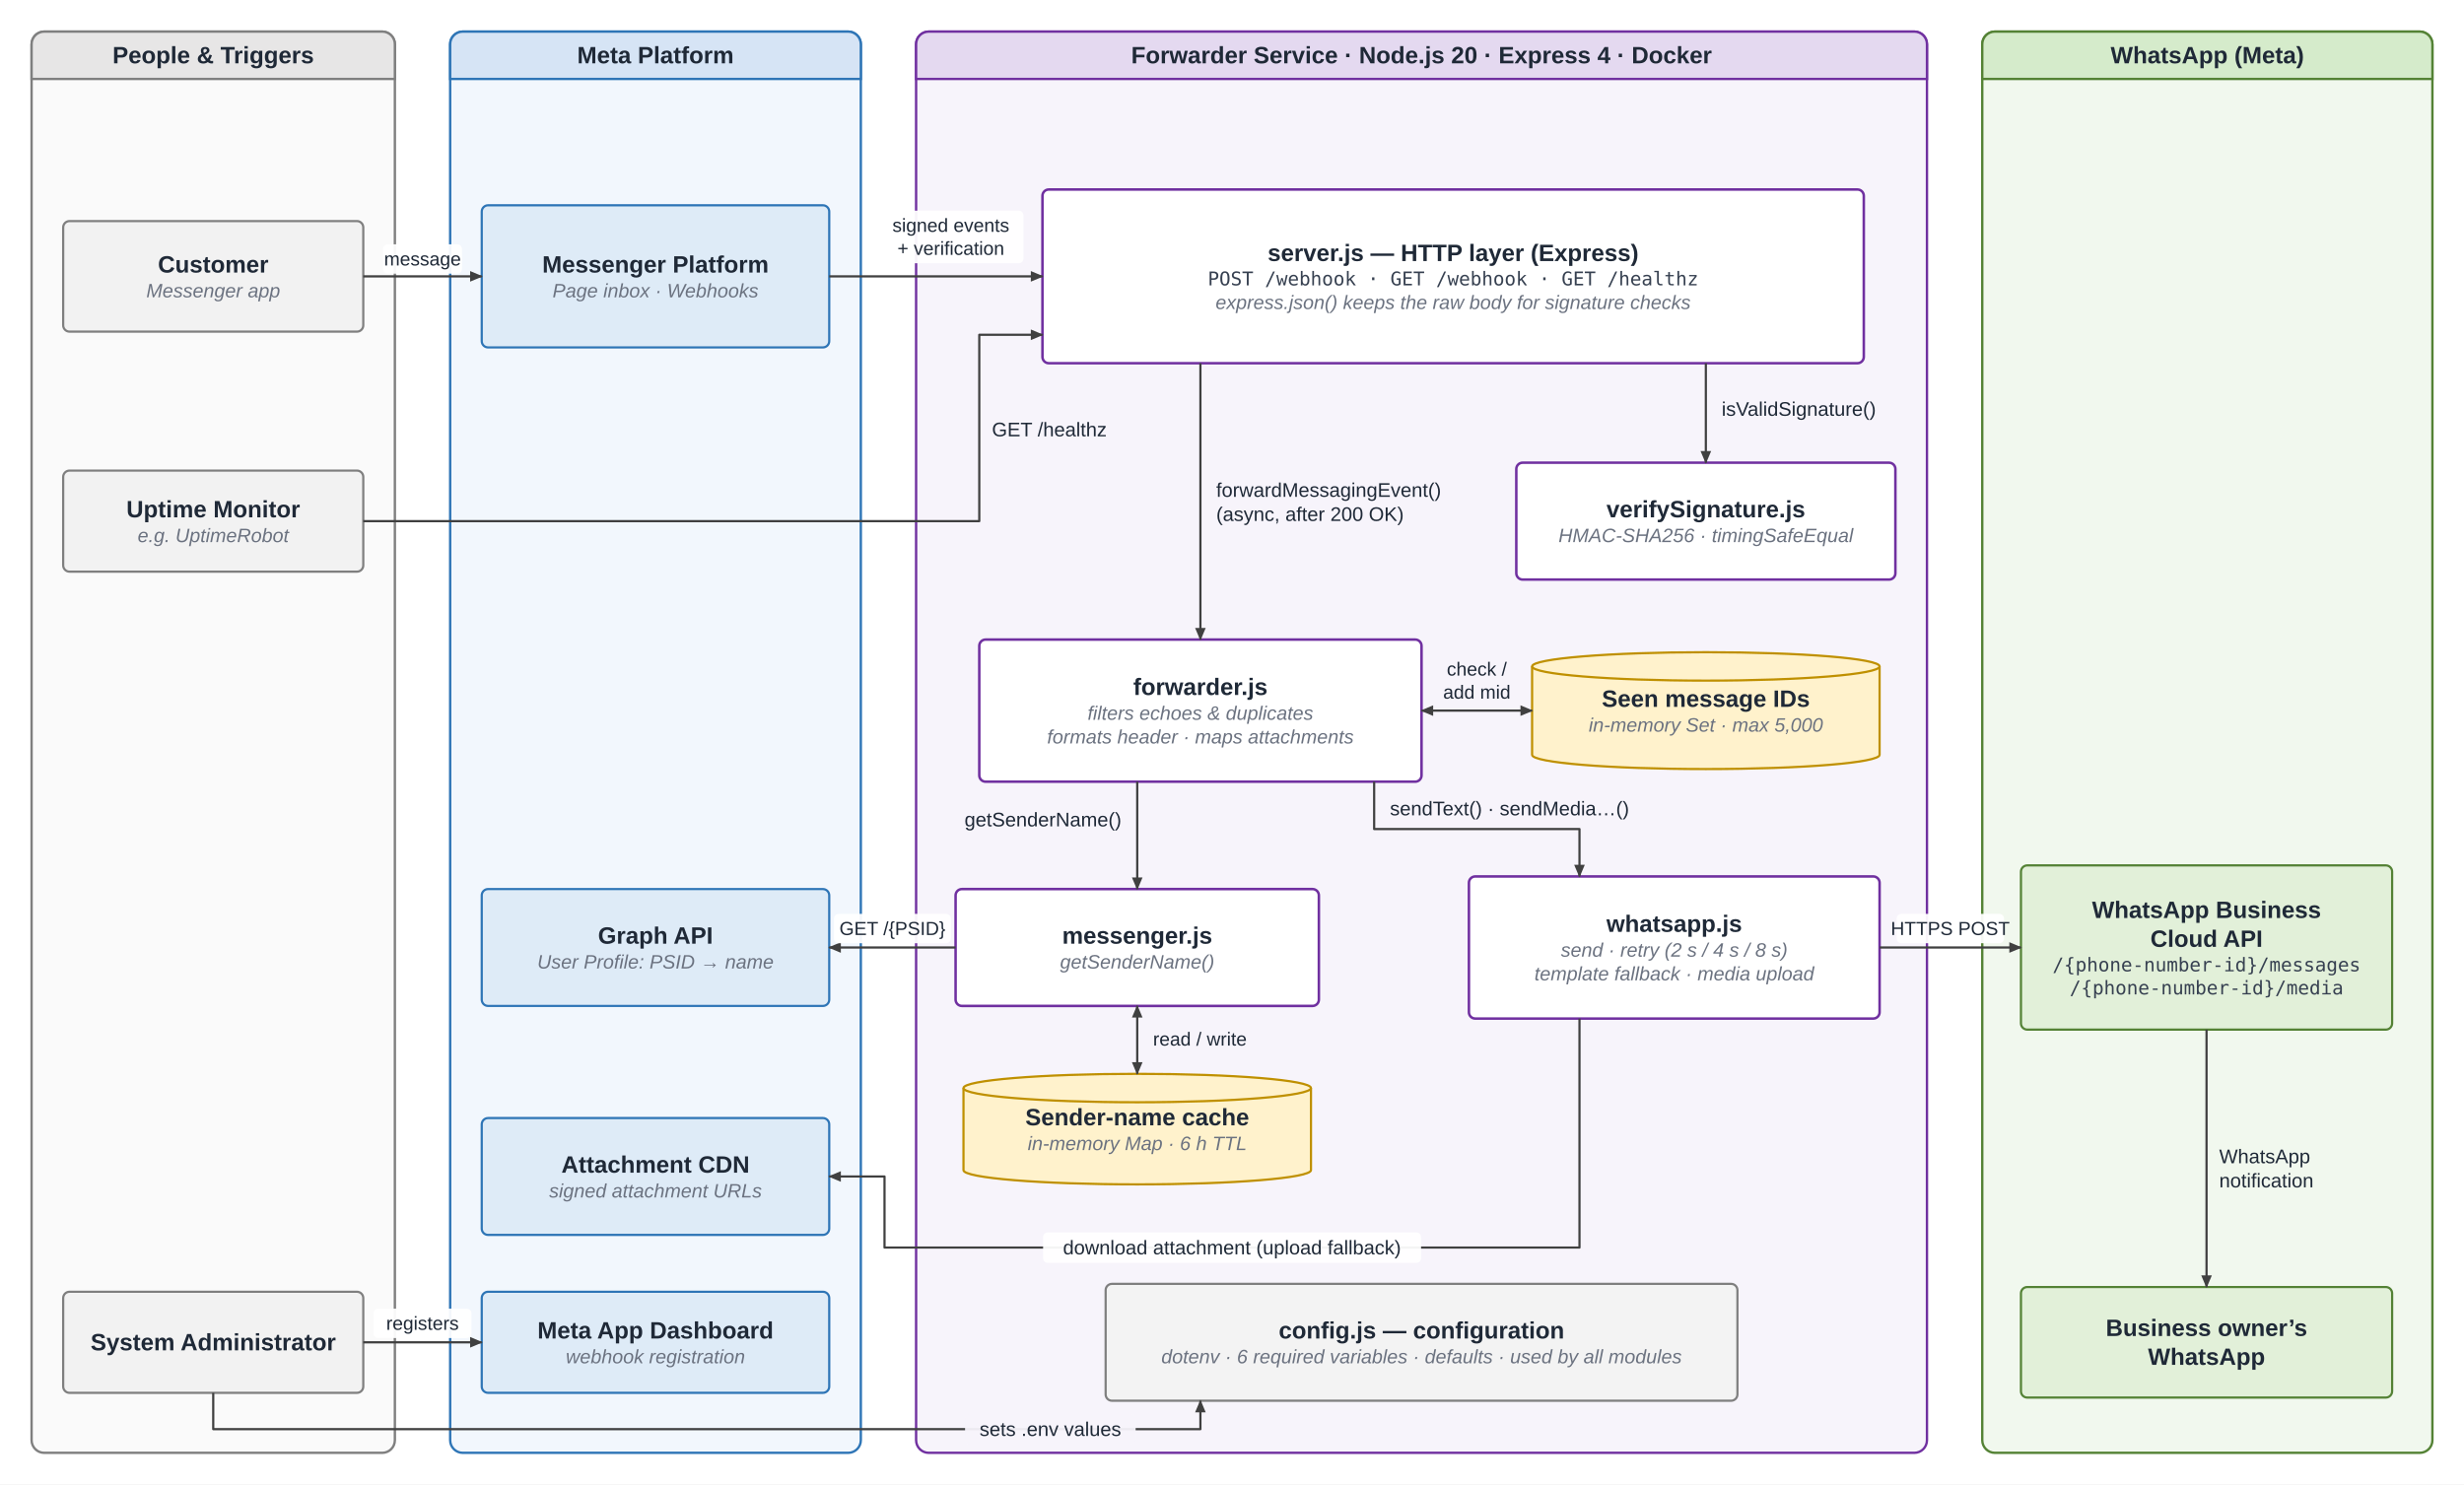
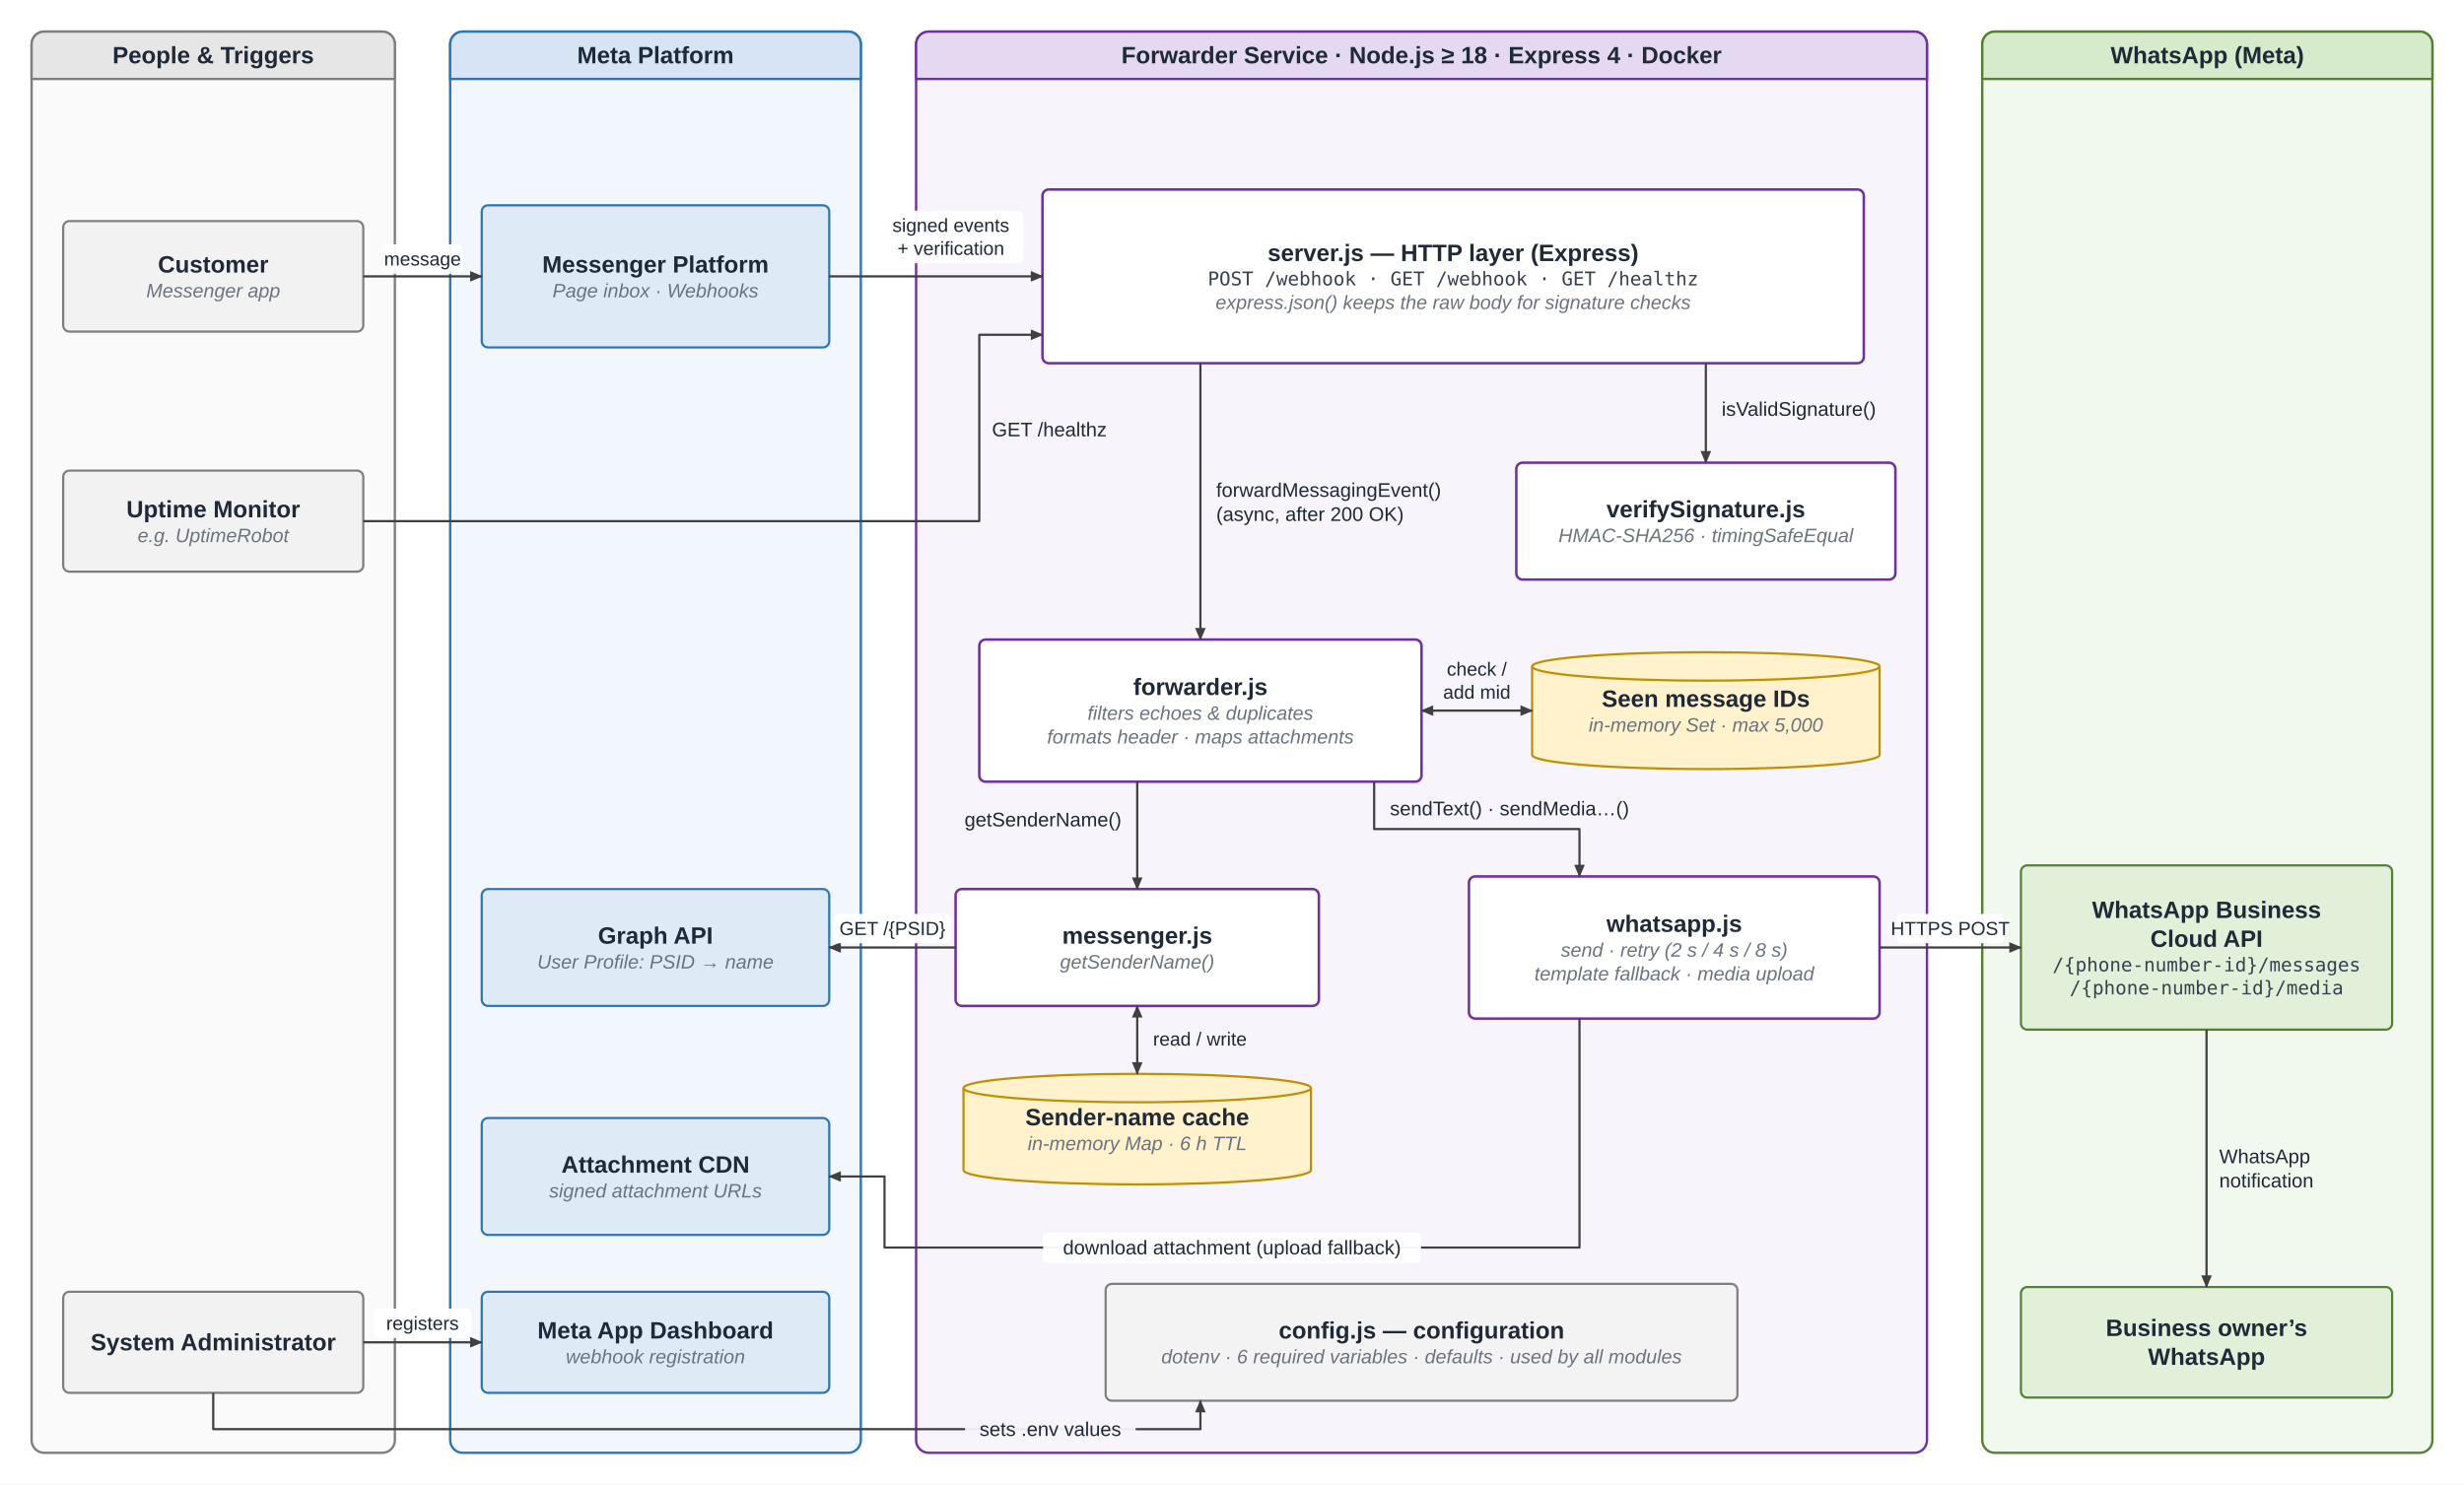
<svg xmlns="http://www.w3.org/2000/svg" viewBox="0 0 1560 940" width="1560" height="940">
  <defs>
    <marker id="ah404040" viewBox="0 0 10 10" refX="9.2" refY="5" markerWidth="8" markerHeight="8" markerUnits="userSpaceOnUse" orient="auto-start-reverse">
      <path d="M0,0.8 L10,5 L0,9.2 z" fill="#404040" />
    </marker>
  </defs>
  <rect width="100%" height="100%" fill="#FFFFFF" />
  <rect x="20" y="20" width="230" height="900" rx="8" fill="#FAFAFA" stroke="#7F7F7F" stroke-width="1.5" />
  <path d="M20,28 A8,8 0 0 1 28,20 L242,20 A8,8 0 0 1 250,28 L250,50 L20,50 Z" fill="#E7E6E6" stroke="#7F7F7F" stroke-width="1.5" />
  <text x="135" y="40.1" text-anchor="middle" font-family="Calibri, Carlito, 'Liberation Sans', Arial, sans-serif" font-size="15.0" font-weight="700" fill="#1F2937">People &amp; Triggers</text>
  <rect x="285" y="20" width="260" height="900" rx="8" fill="#F2F7FD" stroke="#2E75B6" stroke-width="1.5" />
  <path d="M285,28 A8,8 0 0 1 293,20 L537,20 A8,8 0 0 1 545,28 L545,50 L285,50 Z" fill="#D6E4F5" stroke="#2E75B6" stroke-width="1.5" />
  <text x="415" y="40.1" text-anchor="middle" font-family="Calibri, Carlito, 'Liberation Sans', Arial, sans-serif" font-size="15.0" font-weight="700" fill="#1F2937">Meta Platform</text>
  <rect x="580" y="20" width="640" height="900" rx="8" fill="#F7F4FB" stroke="#7030A0" stroke-width="1.5" />
  <path d="M580,28 A8,8 0 0 1 588,20 L1212,20 A8,8 0 0 1 1220,28 L1220,50 L580,50 Z" fill="#E4D9F0" stroke="#7030A0" stroke-width="1.5" />
-   <text x="900" y="40.1" text-anchor="middle" font-family="Calibri, Carlito, 'Liberation Sans', Arial, sans-serif" font-size="15.0" font-weight="700" fill="#1F2937">Forwarder Service  ·  Node.js 20 · Express 4 · Docker</text>
+   <text x="900" y="40.1" text-anchor="middle" font-family="Calibri, Carlito, 'Liberation Sans', Arial, sans-serif" font-size="15.0" font-weight="700" fill="#1F2937">Forwarder Service  ·  Node.js ≥ 18 · Express 4 · Docker</text>
  <rect x="1255" y="20" width="285" height="900" rx="8" fill="#F1F8EE" stroke="#548235" stroke-width="1.5" />
  <path d="M1255,28 A8,8 0 0 1 1263,20 L1532,20 A8,8 0 0 1 1540,28 L1540,50 L1255,50 Z" fill="#D5EBCB" stroke="#548235" stroke-width="1.5" />
  <text x="1397.5" y="40.1" text-anchor="middle" font-family="Calibri, Carlito, 'Liberation Sans', Arial, sans-serif" font-size="15.0" font-weight="700" fill="#1F2937">WhatsApp (Meta)</text>
  <rect x="40" y="140" width="190" height="70" rx="4" fill="#F2F2F2" stroke="#7F7F7F" stroke-width="1.4" />
  <rect x="40" y="298" width="190" height="64" rx="4" fill="#F2F2F2" stroke="#7F7F7F" stroke-width="1.4" />
  <rect x="40" y="818" width="190" height="64" rx="4" fill="#F2F2F2" stroke="#7F7F7F" stroke-width="1.4" />
  <rect x="305" y="130" width="220" height="90" rx="4" fill="#DEEBF7" stroke="#2E75B6" stroke-width="1.4" />
  <rect x="305" y="563" width="220" height="74" rx="4" fill="#DEEBF7" stroke="#2E75B6" stroke-width="1.4" />
  <rect x="305" y="708" width="220" height="74" rx="4" fill="#DEEBF7" stroke="#2E75B6" stroke-width="1.4" />
  <rect x="305" y="818" width="220" height="64" rx="4" fill="#DEEBF7" stroke="#2E75B6" stroke-width="1.4" />
  <rect x="660" y="120" width="520" height="110" rx="4" fill="#FFFFFF" stroke="#7030A0" stroke-width="1.6" />
  <rect x="960" y="293" width="240" height="74" rx="4" fill="#FFFFFF" stroke="#7030A0" stroke-width="1.6" />
  <rect x="620" y="405" width="280" height="90" rx="4" fill="#FFFFFF" stroke="#7030A0" stroke-width="1.6" />
  <path d="M970,422 A110,9 0 0 1 1190,422 L1190,478 A110,9 0 0 1 970,478 Z" fill="#FFF2CC" stroke="#BF9000" stroke-width="1.4" />
  <path d="M970,422 A110,9 0 0 0 1190,422" fill="none" stroke="#BF9000" stroke-width="1.4" />
  <rect x="605" y="563" width="230" height="74" rx="4" fill="#FFFFFF" stroke="#7030A0" stroke-width="1.6" />
  <rect x="930" y="555" width="260" height="90" rx="4" fill="#FFFFFF" stroke="#7030A0" stroke-width="1.6" />
  <path d="M610,689 A110,9 0 0 1 830,689 L830,741 A110,9 0 0 1 610,741 Z" fill="#FFF2CC" stroke="#BF9000" stroke-width="1.4" />
  <path d="M610,689 A110,9 0 0 0 830,689" fill="none" stroke="#BF9000" stroke-width="1.4" />
  <rect x="700" y="813" width="400" height="74" rx="4" fill="#F3F3F3" stroke="#7F7F7F" stroke-width="1.4" />
  <rect x="1279.5" y="548" width="235" height="104" rx="4" fill="#E2F0D9" stroke="#548235" stroke-width="1.4" />
  <rect x="1279.5" y="815" width="235" height="70" rx="4" fill="#E2F0D9" stroke="#548235" stroke-width="1.4" />
  <path d="M230.0,175.0 L305.0,175.0" fill="none" stroke="#404040" stroke-width="1.4" stroke-linejoin="round" marker-end="url(#ah404040)" />
  <path d="M525.0,175.0 L660.0,175.0" fill="none" stroke="#404040" stroke-width="1.4" stroke-linejoin="round" marker-end="url(#ah404040)" />
  <path d="M230.0,330.0 L620.0,330.0 L620.0,212.0 L660.0,212.0" fill="none" stroke="#404040" stroke-width="1.4" stroke-linejoin="round" marker-end="url(#ah404040)" />
  <path d="M1080.0,230.0 L1080.0,293.0" fill="none" stroke="#404040" stroke-width="1.4" stroke-linejoin="round" marker-end="url(#ah404040)" />
  <path d="M760.0,230.0 L760.0,405.0" fill="none" stroke="#404040" stroke-width="1.4" stroke-linejoin="round" marker-end="url(#ah404040)" />
  <path d="M900.0,450.0 L970.0,450.0" fill="none" stroke="#404040" stroke-width="1.4" stroke-linejoin="round" marker-end="url(#ah404040)" marker-start="url(#ah404040)" />
  <path d="M720.0,495.0 L720.0,563.0" fill="none" stroke="#404040" stroke-width="1.4" stroke-linejoin="round" marker-end="url(#ah404040)" />
  <path d="M870.0,495.0 L870.0,525.0 L1000.0,525.0 L1000.0,555.0" fill="none" stroke="#404040" stroke-width="1.4" stroke-linejoin="round" marker-end="url(#ah404040)" />
  <path d="M720.0,637.0 L720.0,680.0" fill="none" stroke="#404040" stroke-width="1.4" stroke-linejoin="round" marker-end="url(#ah404040)" marker-start="url(#ah404040)" />
  <path d="M605.0,600.0 L525.0,600.0" fill="none" stroke="#404040" stroke-width="1.4" stroke-linejoin="round" marker-end="url(#ah404040)" />
  <path d="M1190.0,600.0 L1279.5,600.0" fill="none" stroke="#404040" stroke-width="1.4" stroke-linejoin="round" marker-end="url(#ah404040)" />
  <path d="M1000.0,645.0 L1000.0,790.0 L560.0,790.0 L560.0,745.0 L525.0,745.0" fill="none" stroke="#404040" stroke-width="1.4" stroke-linejoin="round" marker-end="url(#ah404040)" />
  <path d="M1397.0,652.0 L1397.0,815.0" fill="none" stroke="#404040" stroke-width="1.4" stroke-linejoin="round" marker-end="url(#ah404040)" />
  <path d="M230.0,850.0 L305.0,850.0" fill="none" stroke="#404040" stroke-width="1.4" stroke-linejoin="round" marker-end="url(#ah404040)" />
  <path d="M135.0,882.0 L135.0,905.0 L760.0,905.0 L760.0,887.0" fill="none" stroke="#404040" stroke-width="1.4" stroke-linejoin="round" marker-end="url(#ah404040)" />
  <text x="135" y="172.6" text-anchor="middle" font-family="Calibri, Carlito, 'Liberation Sans', Arial, sans-serif" font-size="15.0" font-weight="700" fill="#1F2937">Customer</text>
  <text x="135" y="188.3" text-anchor="middle" font-family="Calibri, Carlito, 'Liberation Sans', Arial, sans-serif" font-size="12.3" font-weight="400" font-style="italic" fill="#6B7280">Messenger app</text>
  <text x="135" y="327.6" text-anchor="middle" font-family="Calibri, Carlito, 'Liberation Sans', Arial, sans-serif" font-size="15.0" font-weight="700" fill="#1F2937">Uptime Monitor</text>
  <text x="135" y="343.3" text-anchor="middle" font-family="Calibri, Carlito, 'Liberation Sans', Arial, sans-serif" font-size="12.3" font-weight="400" font-style="italic" fill="#6B7280">e.g. UptimeRobot</text>
  <text x="135" y="855.1" text-anchor="middle" font-family="Calibri, Carlito, 'Liberation Sans', Arial, sans-serif" font-size="15.0" font-weight="700" fill="#1F2937">System Administrator</text>
  <text x="415" y="172.6" text-anchor="middle" font-family="Calibri, Carlito, 'Liberation Sans', Arial, sans-serif" font-size="15.0" font-weight="700" fill="#1F2937">Messenger Platform</text>
  <text x="415" y="188.3" text-anchor="middle" font-family="Calibri, Carlito, 'Liberation Sans', Arial, sans-serif" font-size="12.3" font-weight="400" font-style="italic" fill="#6B7280">Page inbox · Webhooks</text>
  <text x="415" y="597.6" text-anchor="middle" font-family="Calibri, Carlito, 'Liberation Sans', Arial, sans-serif" font-size="15.0" font-weight="700" fill="#1F2937">Graph API</text>
  <text x="415" y="613.3" text-anchor="middle" font-family="Calibri, Carlito, 'Liberation Sans', Arial, sans-serif" font-size="12.3" font-weight="400" font-style="italic" fill="#6B7280">User Profile: PSID → name</text>
  <text x="415" y="742.6" text-anchor="middle" font-family="Calibri, Carlito, 'Liberation Sans', Arial, sans-serif" font-size="15.0" font-weight="700" fill="#1F2937">Attachment CDN</text>
  <text x="415" y="758.3" text-anchor="middle" font-family="Calibri, Carlito, 'Liberation Sans', Arial, sans-serif" font-size="12.3" font-weight="400" font-style="italic" fill="#6B7280">signed attachment URLs</text>
  <text x="415" y="847.6" text-anchor="middle" font-family="Calibri, Carlito, 'Liberation Sans', Arial, sans-serif" font-size="15.0" font-weight="700" fill="#1F2937">Meta App Dashboard</text>
  <text x="415" y="863.3" text-anchor="middle" font-family="Calibri, Carlito, 'Liberation Sans', Arial, sans-serif" font-size="12.3" font-weight="400" font-style="italic" fill="#6B7280">webhook registration</text>
  <text x="920" y="165.3" text-anchor="middle" font-family="Calibri, Carlito, 'Liberation Sans', Arial, sans-serif" font-size="15.0" font-weight="700" fill="#1F2937">server.js  —  HTTP layer (Express)</text>
  <text x="920" y="180.7" text-anchor="middle" font-family="'DejaVu Sans Mono', 'Liberation Mono', monospace" font-size="12.0" font-weight="400" fill="#374151">POST /webhook · GET /webhook · GET /healthz</text>
  <text x="920" y="195.7" text-anchor="middle" font-family="Calibri, Carlito, 'Liberation Sans', Arial, sans-serif" font-size="12.3" font-weight="400" font-style="italic" fill="#6B7280">express.json() keeps the raw body for signature checks</text>
  <text x="1080" y="327.6" text-anchor="middle" font-family="Calibri, Carlito, 'Liberation Sans', Arial, sans-serif" font-size="15.0" font-weight="700" fill="#1F2937">verifySignature.js</text>
  <text x="1080" y="343.3" text-anchor="middle" font-family="Calibri, Carlito, 'Liberation Sans', Arial, sans-serif" font-size="12.3" font-weight="400" font-style="italic" fill="#6B7280">HMAC-SHA256 · timingSafeEqual</text>
  <text x="760" y="440.1" text-anchor="middle" font-family="Calibri, Carlito, 'Liberation Sans', Arial, sans-serif" font-size="15.0" font-weight="700" fill="#1F2937">forwarder.js</text>
  <text x="760" y="455.8" text-anchor="middle" font-family="Calibri, Carlito, 'Liberation Sans', Arial, sans-serif" font-size="12.3" font-weight="400" font-style="italic" fill="#6B7280">filters echoes &amp; duplicates</text>
  <text x="760" y="470.8" text-anchor="middle" font-family="Calibri, Carlito, 'Liberation Sans', Arial, sans-serif" font-size="12.3" font-weight="400" font-style="italic" fill="#6B7280">formats header · maps attachments</text>
  <text x="1080" y="447.6" text-anchor="middle" font-family="Calibri, Carlito, 'Liberation Sans', Arial, sans-serif" font-size="15.0" font-weight="700" fill="#1F2937">Seen message IDs</text>
  <text x="1080" y="463.3" text-anchor="middle" font-family="Calibri, Carlito, 'Liberation Sans', Arial, sans-serif" font-size="12.3" font-weight="400" font-style="italic" fill="#6B7280">in-memory Set · max 5,000</text>
  <text x="720" y="597.6" text-anchor="middle" font-family="Calibri, Carlito, 'Liberation Sans', Arial, sans-serif" font-size="15.0" font-weight="700" fill="#1F2937">messenger.js</text>
  <text x="720" y="613.3" text-anchor="middle" font-family="Calibri, Carlito, 'Liberation Sans', Arial, sans-serif" font-size="12.3" font-weight="400" font-style="italic" fill="#6B7280">getSenderName()</text>
  <text x="1060" y="590.1" text-anchor="middle" font-family="Calibri, Carlito, 'Liberation Sans', Arial, sans-serif" font-size="15.0" font-weight="700" fill="#1F2937">whatsapp.js</text>
  <text x="1060" y="605.8" text-anchor="middle" font-family="Calibri, Carlito, 'Liberation Sans', Arial, sans-serif" font-size="12.3" font-weight="400" font-style="italic" fill="#6B7280">send · retry (2 s / 4 s / 8 s)</text>
  <text x="1060" y="620.8" text-anchor="middle" font-family="Calibri, Carlito, 'Liberation Sans', Arial, sans-serif" font-size="12.3" font-weight="400" font-style="italic" fill="#6B7280">template fallback · media upload</text>
  <text x="720" y="712.6" text-anchor="middle" font-family="Calibri, Carlito, 'Liberation Sans', Arial, sans-serif" font-size="15.0" font-weight="700" fill="#1F2937">Sender-name cache</text>
  <text x="720" y="728.3" text-anchor="middle" font-family="Calibri, Carlito, 'Liberation Sans', Arial, sans-serif" font-size="12.3" font-weight="400" font-style="italic" fill="#6B7280">in-memory Map · 6 h TTL</text>
  <text x="900" y="847.6" text-anchor="middle" font-family="Calibri, Carlito, 'Liberation Sans', Arial, sans-serif" font-size="15.0" font-weight="700" fill="#1F2937">config.js  —  configuration</text>
  <text x="900" y="863.3" text-anchor="middle" font-family="Calibri, Carlito, 'Liberation Sans', Arial, sans-serif" font-size="12.3" font-weight="400" font-style="italic" fill="#6B7280">dotenv · 6 required variables · defaults · used by all modules</text>
  <text x="1397" y="581.3" text-anchor="middle" font-family="Calibri, Carlito, 'Liberation Sans', Arial, sans-serif" font-size="15.0" font-weight="700" fill="#1F2937">WhatsApp Business</text>
  <text x="1397" y="599.6" text-anchor="middle" font-family="Calibri, Carlito, 'Liberation Sans', Arial, sans-serif" font-size="15.0" font-weight="700" fill="#1F2937">Cloud API</text>
  <text x="1397" y="615.1" text-anchor="middle" font-family="'DejaVu Sans Mono', 'Liberation Mono', monospace" font-size="12.0" font-weight="400" fill="#374151">/{phone-number-id}/messages</text>
  <text x="1397" y="629.7" text-anchor="middle" font-family="'DejaVu Sans Mono', 'Liberation Mono', monospace" font-size="12.0" font-weight="400" fill="#374151">/{phone-number-id}/media</text>
  <text x="1397" y="846.0" text-anchor="middle" font-family="Calibri, Carlito, 'Liberation Sans', Arial, sans-serif" font-size="15.0" font-weight="700" fill="#1F2937">Business owner’s</text>
  <text x="1397" y="864.3" text-anchor="middle" font-family="Calibri, Carlito, 'Liberation Sans', Arial, sans-serif" font-size="15.0" font-weight="700" fill="#1F2937">WhatsApp</text>
  <rect x="242.5" y="154.7" width="50.0" height="18.6" rx="3" fill="#FFFFFF" opacity="0.94" />
  <text x="267.5" y="168.1" text-anchor="middle" font-family="Calibri, Carlito, 'Liberation Sans', Arial, sans-serif" font-size="12.0" font-weight="400" fill="#1F2937">message</text>
  <rect x="556.0" y="133.4" width="92.0" height="33.3" rx="3" fill="#FFFFFF" opacity="0.94" />
  <text x="602" y="146.8" text-anchor="middle" font-family="Calibri, Carlito, 'Liberation Sans', Arial, sans-serif" font-size="12.0" font-weight="400" fill="#1F2937">signed events</text>
  <text x="602" y="161.4" text-anchor="middle" font-family="Calibri, Carlito, 'Liberation Sans', Arial, sans-serif" font-size="12.0" font-weight="400" fill="#1F2937">+ verification</text>
  <text x="628" y="276.3" text-anchor="start" font-family="Calibri, Carlito, 'Liberation Sans', Arial, sans-serif" font-size="12.5" font-weight="400" fill="#1F2937">GET /healthz</text>
  <text x="1090" y="263.3" text-anchor="start" font-family="Calibri, Carlito, 'Liberation Sans', Arial, sans-serif" font-size="12.5" font-weight="400" fill="#1F2937">isValidSignature()</text>
  <text x="770" y="314.6" text-anchor="start" font-family="Calibri, Carlito, 'Liberation Sans', Arial, sans-serif" font-size="12.5" font-weight="400" fill="#1F2937">forwardMessagingEvent()</text>
  <text x="770" y="329.9" text-anchor="start" font-family="Calibri, Carlito, 'Liberation Sans', Arial, sans-serif" font-size="12.5" font-weight="400" fill="#1F2937">(async, after 200 OK)</text>
  <text x="935" y="427.8" text-anchor="middle" font-family="Calibri, Carlito, 'Liberation Sans', Arial, sans-serif" font-size="12.0" font-weight="400" fill="#1F2937">check /</text>
  <text x="935" y="442.4" text-anchor="middle" font-family="Calibri, Carlito, 'Liberation Sans', Arial, sans-serif" font-size="12.0" font-weight="400" fill="#1F2937">add mid</text>
  <text x="710" y="523.3" text-anchor="end" font-family="Calibri, Carlito, 'Liberation Sans', Arial, sans-serif" font-size="12.5" font-weight="400" fill="#1F2937">getSenderName()</text>
  <text x="880" y="516.3" text-anchor="start" font-family="Calibri, Carlito, 'Liberation Sans', Arial, sans-serif" font-size="12.5" font-weight="400" fill="#1F2937">sendText() · sendMedia…()</text>
  <text x="730" y="662.1" text-anchor="start" font-family="Calibri, Carlito, 'Liberation Sans', Arial, sans-serif" font-size="12.0" font-weight="400" fill="#1F2937">read / write</text>
  <rect x="528.0" y="578.7" width="74.0" height="18.6" rx="3" fill="#FFFFFF" opacity="0.94" />
  <text x="565" y="592.1" text-anchor="middle" font-family="Calibri, Carlito, 'Liberation Sans', Arial, sans-serif" font-size="12.0" font-weight="400" fill="#1F2937">GET /{PSID}</text>
  <rect x="1200.8" y="578.7" width="68.0" height="18.6" rx="3" fill="#FFFFFF" opacity="0.94" />
  <text x="1234.75" y="592.1" text-anchor="middle" font-family="Calibri, Carlito, 'Liberation Sans', Arial, sans-serif" font-size="12.0" font-weight="400" fill="#1F2937">HTTPS POST</text>
  <rect x="660.4" y="780.4" width="239.3" height="19.3" rx="3" fill="#FFFFFF" opacity="0.94" />
  <text x="780" y="794.3" text-anchor="middle" font-family="Calibri, Carlito, 'Liberation Sans', Arial, sans-serif" font-size="12.5" font-weight="400" fill="#1F2937">download attachment (upload fallback)</text>
  <text x="1405" y="736.6" text-anchor="start" font-family="Calibri, Carlito, 'Liberation Sans', Arial, sans-serif" font-size="12.5" font-weight="400" fill="#1F2937">WhatsApp</text>
  <text x="1405" y="751.9" text-anchor="start" font-family="Calibri, Carlito, 'Liberation Sans', Arial, sans-serif" font-size="12.5" font-weight="400" fill="#1F2937">notification</text>
  <rect x="236.5" y="828.7" width="62.0" height="18.6" rx="3" fill="#FFFFFF" opacity="0.94" />
  <text x="267.5" y="842.1" text-anchor="middle" font-family="Calibri, Carlito, 'Liberation Sans', Arial, sans-serif" font-size="12.0" font-weight="400" fill="#1F2937">registers</text>
  <rect x="611.0" y="895.4" width="108.0" height="19.3" rx="3" fill="#F7F4FB" opacity="0.94" />
  <text x="665" y="909.3" text-anchor="middle" font-family="Calibri, Carlito, 'Liberation Sans', Arial, sans-serif" font-size="12.5" font-weight="400" fill="#1F2937">sets .env values</text>
</svg>
